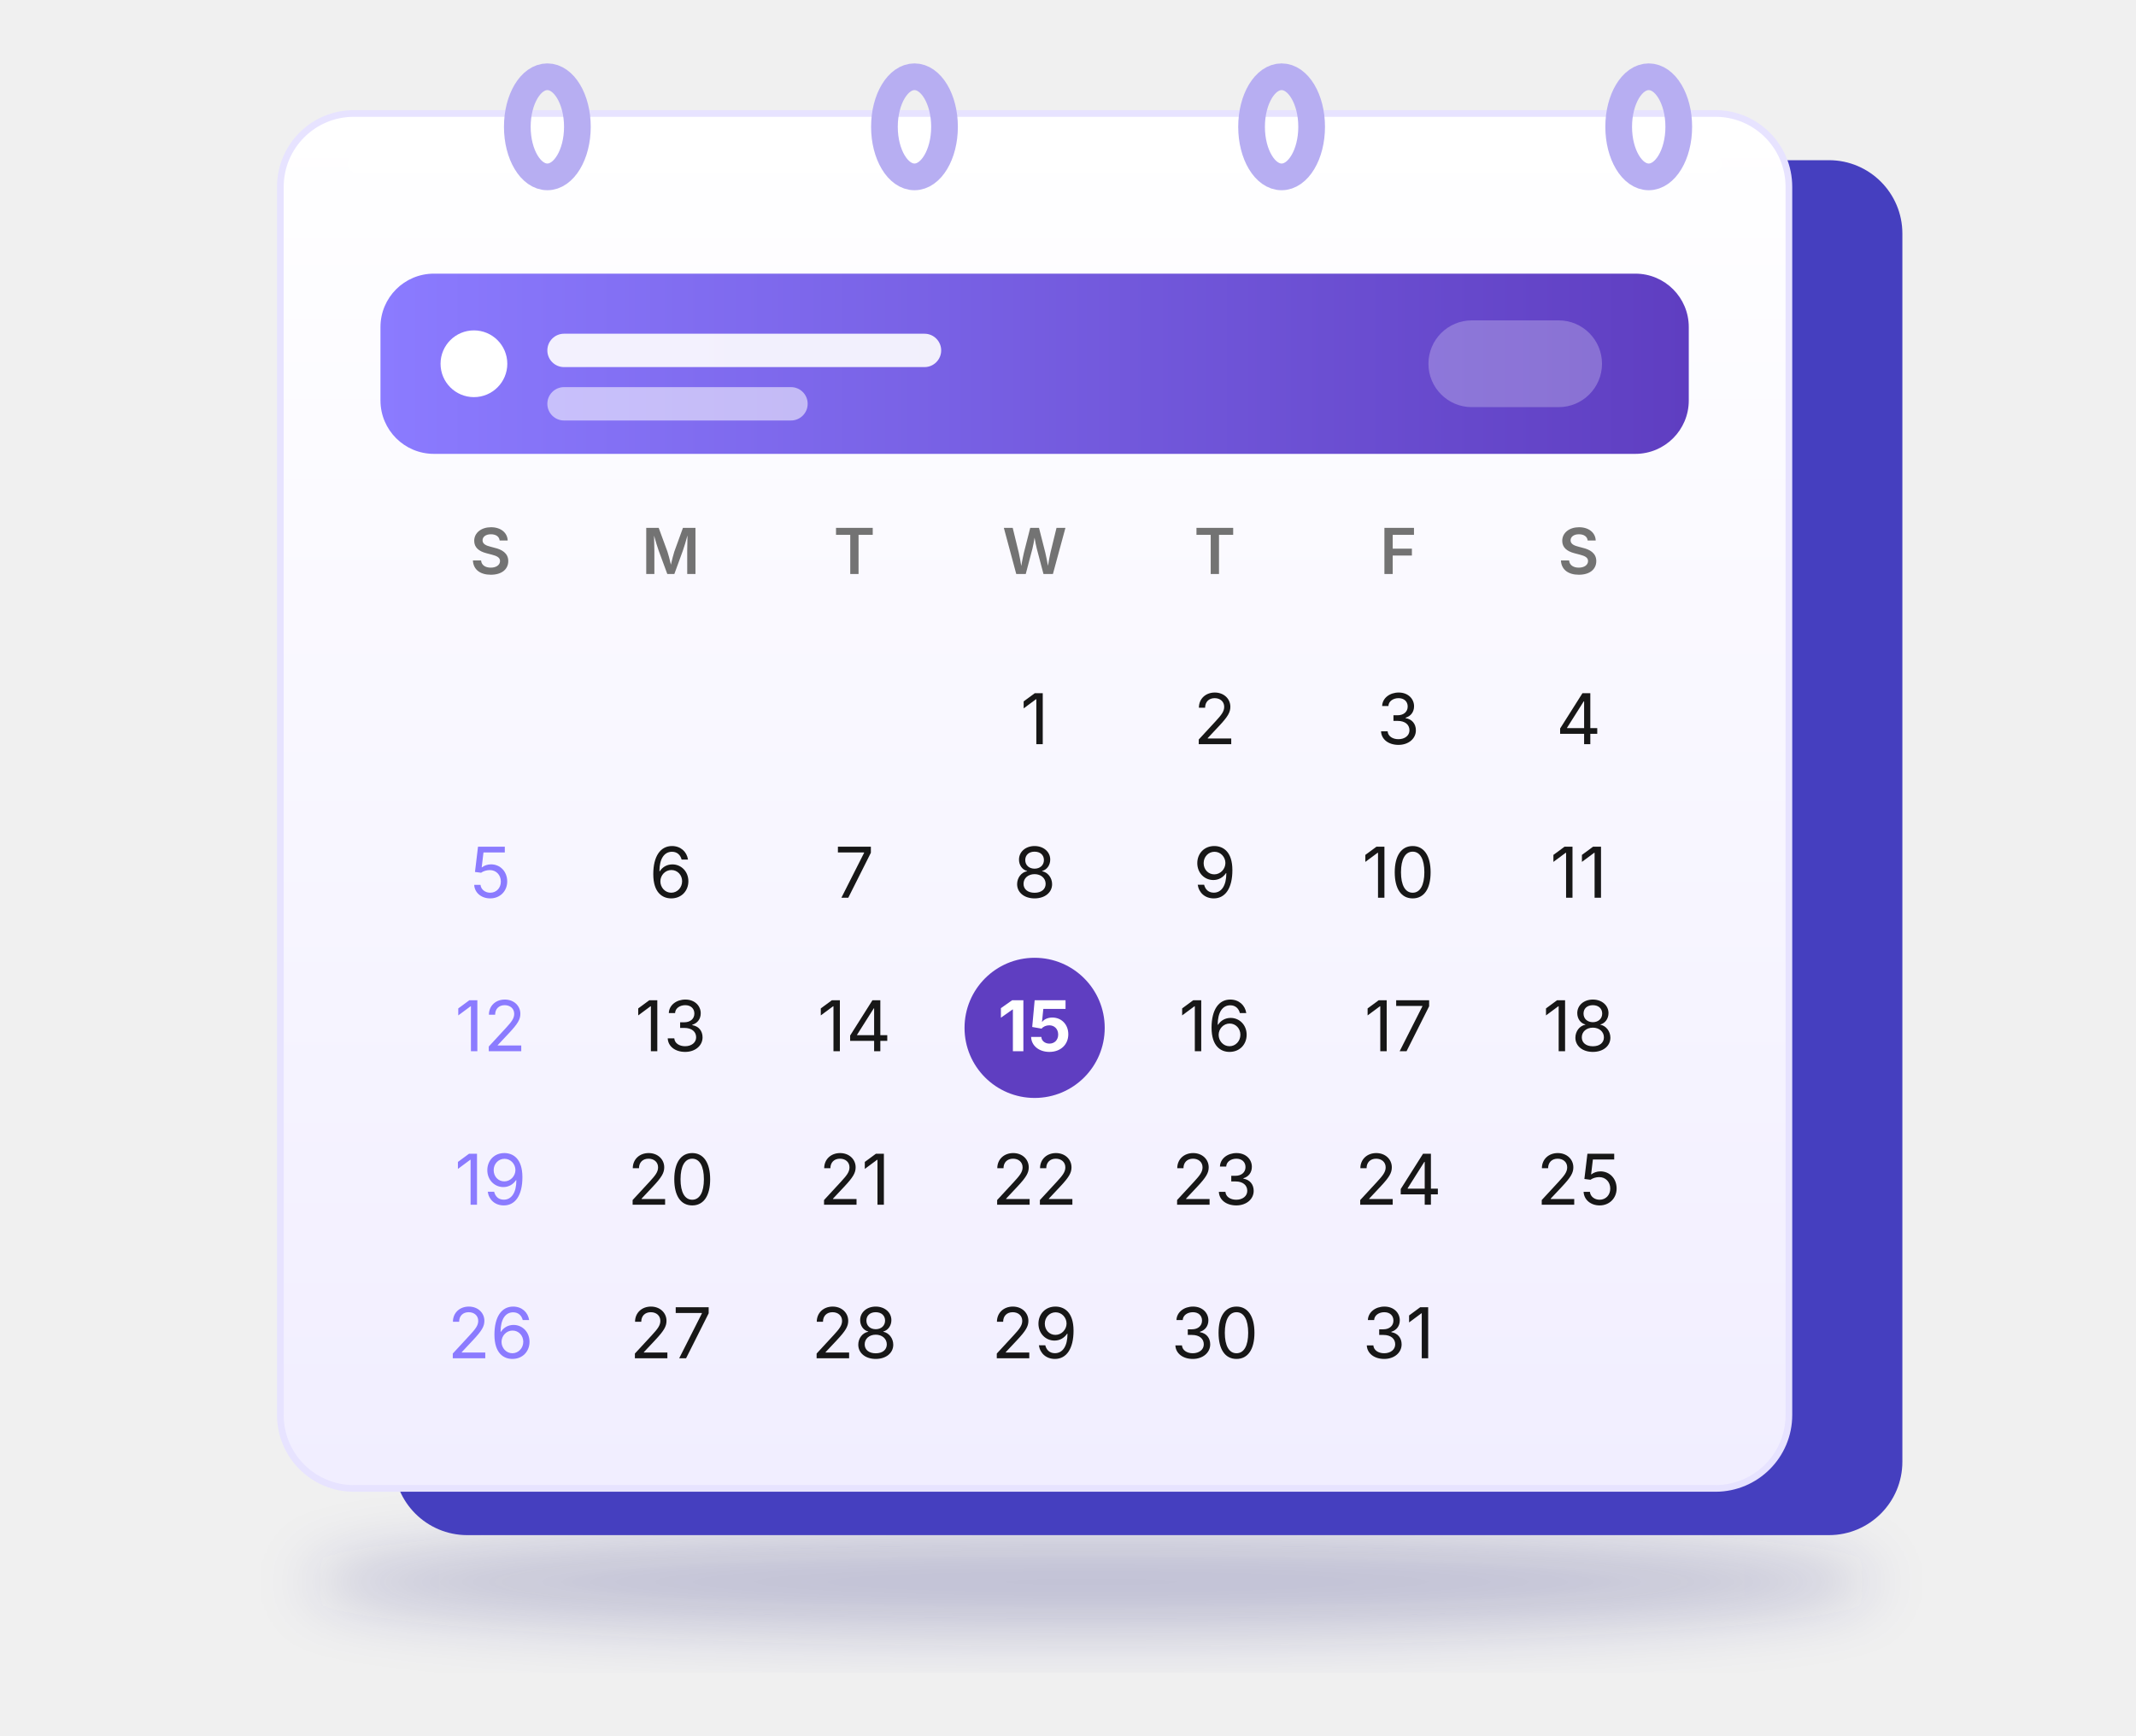
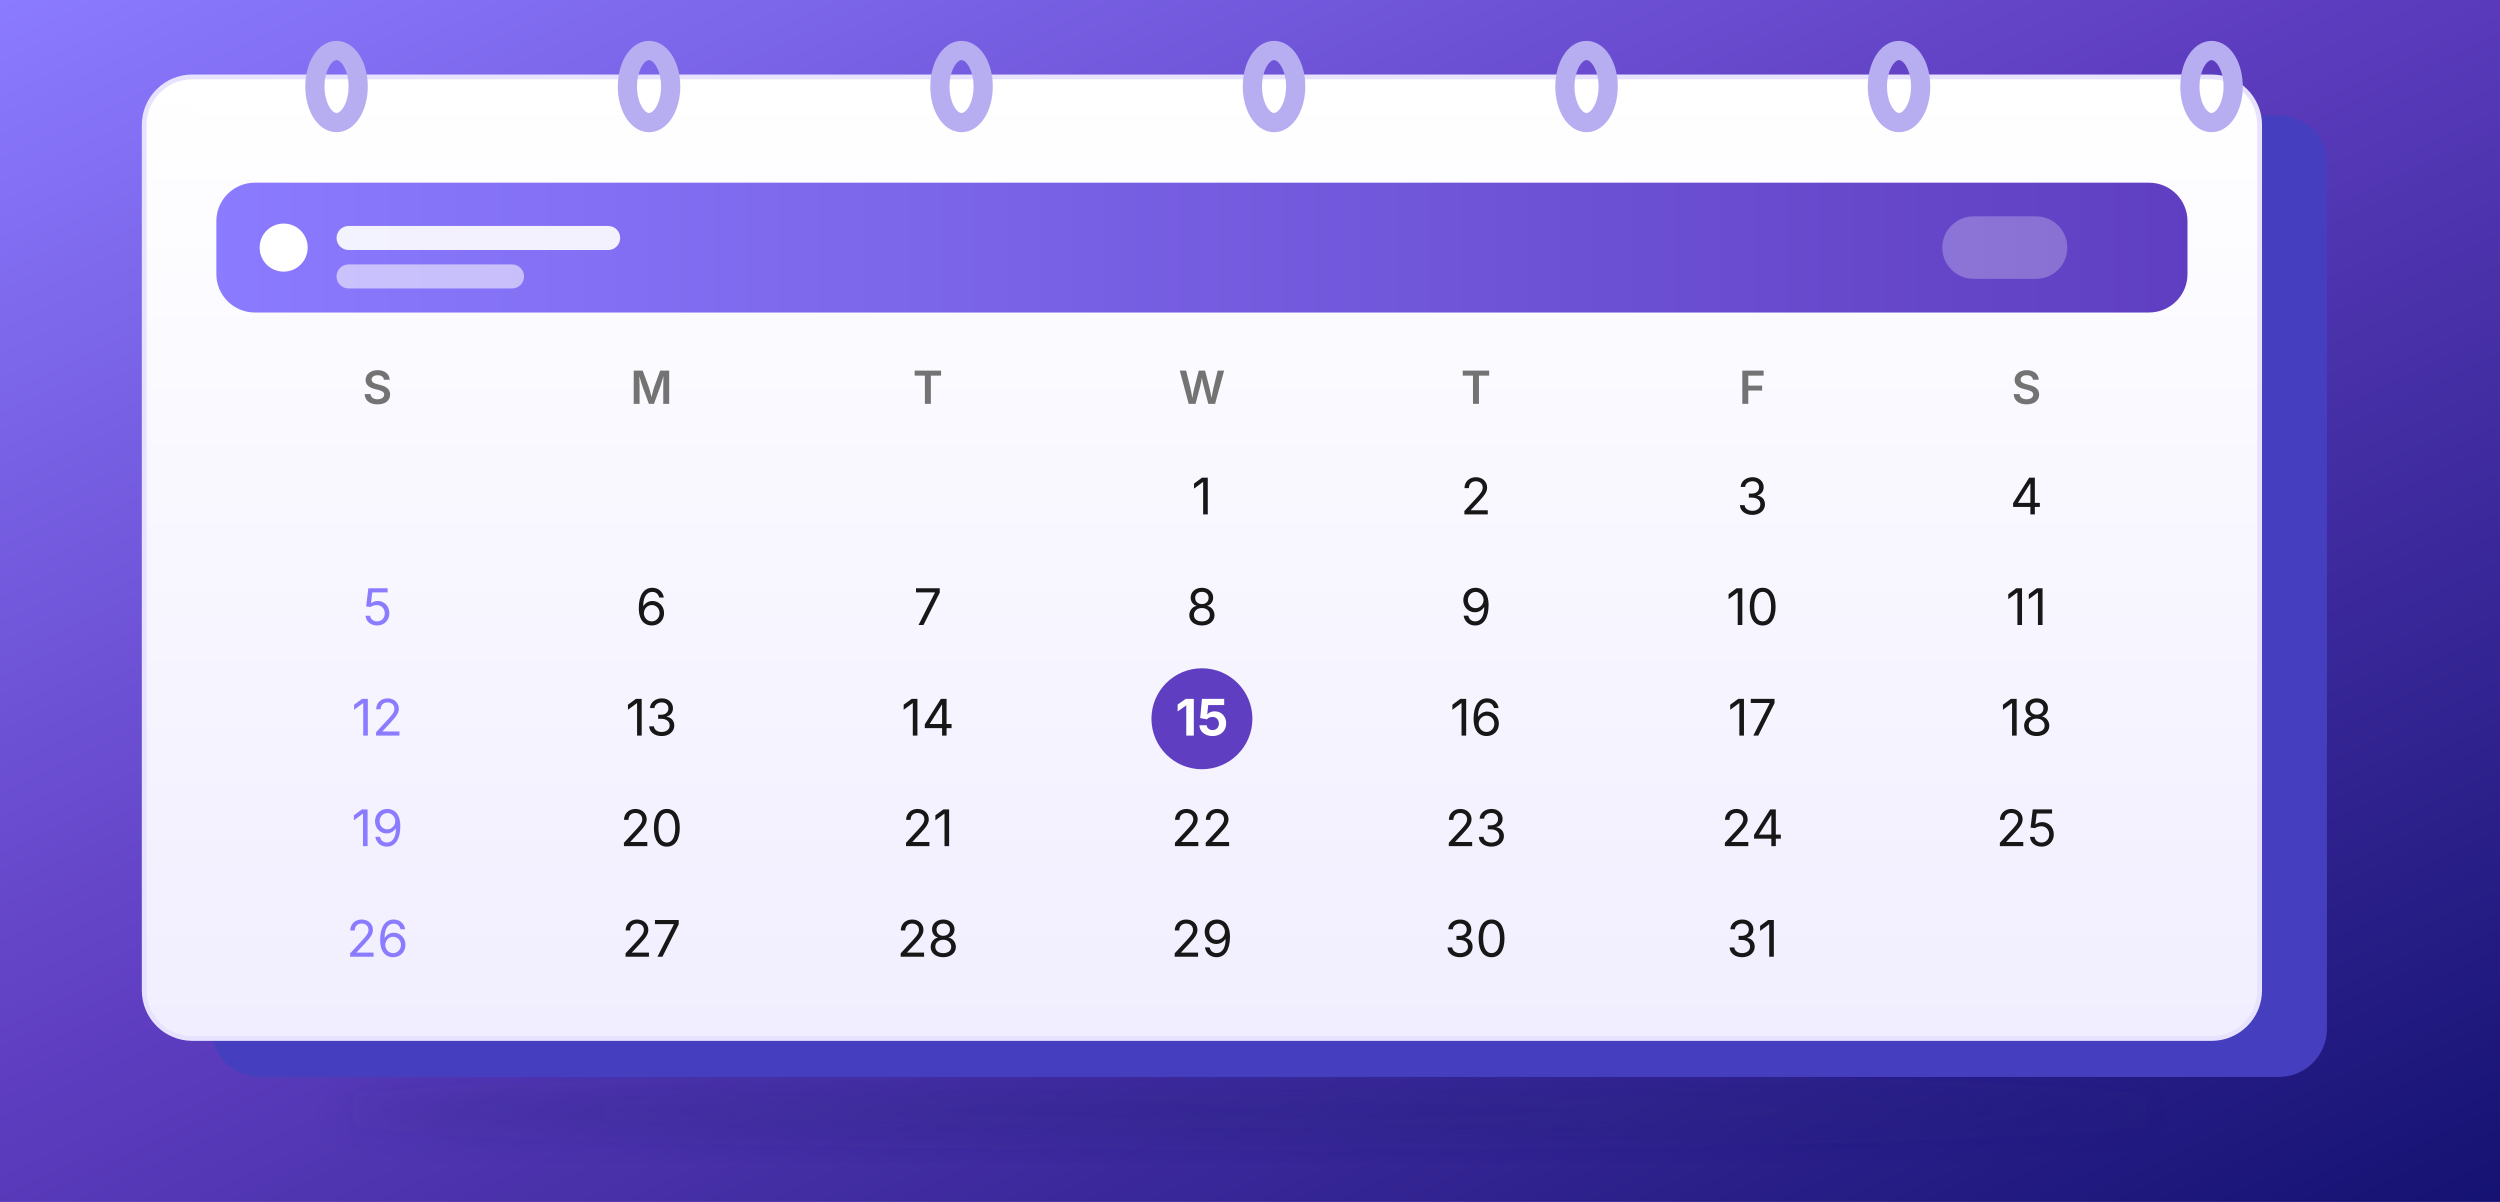
- <svg xmlns="http://www.w3.org/2000/svg" viewBox="0 0 640 520">
+ <svg xmlns="http://www.w3.org/2000/svg" viewBox="0 0 1040 500">
  <defs>
    <linearGradient id="pg" x1="0" y1="0" x2="0" y2="1">
      <stop offset="0" stop-color="#FFFFFF" />
      <stop offset="1" stop-color="#F1EEFF" />
    </linearGradient>
    <linearGradient id="hd" x1="0" y1="0" x2="1" y2="0">
      <stop offset="0" stop-color="#8B7BFF" />
      <stop offset="1" stop-color="#5F3EC1" />
    </linearGradient>
+     <linearGradient id="bg" x1="0" y1="0" x2="1" y2="1">
+       <stop offset="0" stop-color="#8B7BFF" />
+       <stop offset="0.45" stop-color="#5F3EC1" />
+       <stop offset="1" stop-color="#141272" />
+     </linearGradient>
    <filter id="sf" x="-40%" y="-40%" width="180%" height="180%">
      <feGaussianBlur stdDeviation="9" />
    </filter>
  </defs>
-   <ellipse cx="327" cy="474" rx="235" ry="15" fill="#141272" opacity="0.22" filter="url(#sf)" />
-   <rect x="118" y="48" width="452" height="412" rx="22" fill="#453FBF" />
-   <rect x="84" y="34" width="452" height="412" rx="22" fill="url(#pg)" stroke="#E7E3FF" stroke-width="2" />
-   <rect x="104" y="46" width="412" height="6" rx="3" fill="#FFFFFF" opacity="0.5" />
-   <ellipse cx="164" cy="38" rx="9" ry="15" fill="none" stroke="#B7AEF2" stroke-width="8" />
-   <ellipse cx="274" cy="38" rx="9" ry="15" fill="none" stroke="#B7AEF2" stroke-width="8" />
-   <ellipse cx="384" cy="38" rx="9" ry="15" fill="none" stroke="#B7AEF2" stroke-width="8" />
-   <ellipse cx="494" cy="38" rx="9" ry="15" fill="none" stroke="#B7AEF2" stroke-width="8" />
-   <rect x="114" y="82" width="392" height="54" rx="16" fill="url(#hd)" />
-   <circle cx="142" cy="109" r="10" fill="#FFFFFF" />
-   <rect x="164" y="100" width="118" height="10" rx="5" fill="#FFFFFF" opacity="0.9" />
-   <rect x="164" y="116" width="78" height="10" rx="5" fill="#FFFFFF" opacity="0.55" />
-   <rect x="428" y="96" width="52" height="26" rx="13" fill="#FFFFFF" opacity="0.25" />
-   <text x="147" y="172" text-anchor="middle" font-family="Inter, Arial, sans-serif" font-size="19" font-weight="600" fill="#737373">S</text>
-   <text x="201" y="172" text-anchor="middle" font-family="Inter, Arial, sans-serif" font-size="19" font-weight="600" fill="#737373">M</text>
-   <text x="256" y="172" text-anchor="middle" font-family="Inter, Arial, sans-serif" font-size="19" font-weight="600" fill="#737373">T</text>
-   <text x="310" y="172" text-anchor="middle" font-family="Inter, Arial, sans-serif" font-size="19" font-weight="600" fill="#737373">W</text>
-   <text x="364" y="172" text-anchor="middle" font-family="Inter, Arial, sans-serif" font-size="19" font-weight="600" fill="#737373">T</text>
-   <text x="419" y="172" text-anchor="middle" font-family="Inter, Arial, sans-serif" font-size="19" font-weight="600" fill="#737373">F</text>
-   <text x="473" y="172" text-anchor="middle" font-family="Inter, Arial, sans-serif" font-size="19" font-weight="600" fill="#737373">S</text>
-   <text x="310" y="223" text-anchor="middle" font-family="Inter, Arial, sans-serif" font-size="21" fill="#171717">1</text>
-   <text x="364" y="223" text-anchor="middle" font-family="Inter, Arial, sans-serif" font-size="21" fill="#171717">2</text>
-   <text x="419" y="223" text-anchor="middle" font-family="Inter, Arial, sans-serif" font-size="21" fill="#171717">3</text>
-   <text x="473" y="223" text-anchor="middle" font-family="Inter, Arial, sans-serif" font-size="21" fill="#171717">4</text>
-   <text x="147" y="269" text-anchor="middle" font-family="Inter, Arial, sans-serif" font-size="21" fill="#8B7BFF">5</text>
-   <text x="201" y="269" text-anchor="middle" font-family="Inter, Arial, sans-serif" font-size="21" fill="#171717">6</text>
-   <text x="256" y="269" text-anchor="middle" font-family="Inter, Arial, sans-serif" font-size="21" fill="#171717">7</text>
-   <text x="310" y="269" text-anchor="middle" font-family="Inter, Arial, sans-serif" font-size="21" fill="#171717">8</text>
-   <text x="364" y="269" text-anchor="middle" font-family="Inter, Arial, sans-serif" font-size="21" fill="#171717">9</text>
-   <text x="419" y="269" text-anchor="middle" font-family="Inter, Arial, sans-serif" font-size="21" fill="#171717">10</text>
-   <text x="473" y="269" text-anchor="middle" font-family="Inter, Arial, sans-serif" font-size="21" fill="#171717">11</text>
-   <text x="147" y="315" text-anchor="middle" font-family="Inter, Arial, sans-serif" font-size="21" fill="#8B7BFF">12</text>
-   <text x="201" y="315" text-anchor="middle" font-family="Inter, Arial, sans-serif" font-size="21" fill="#171717">13</text>
-   <text x="256" y="315" text-anchor="middle" font-family="Inter, Arial, sans-serif" font-size="21" fill="#171717">14</text>
-   <circle cx="310" cy="308" r="21" fill="#5F3EC1" />
-   <text x="310" y="315" text-anchor="middle" font-family="Inter, Arial, sans-serif" font-size="21" font-weight="700" fill="#FFFFFF">15</text>
-   <text x="364" y="315" text-anchor="middle" font-family="Inter, Arial, sans-serif" font-size="21" fill="#171717">16</text>
-   <text x="419" y="315" text-anchor="middle" font-family="Inter, Arial, sans-serif" font-size="21" fill="#171717">17</text>
-   <text x="473" y="315" text-anchor="middle" font-family="Inter, Arial, sans-serif" font-size="21" fill="#171717">18</text>
-   <text x="147" y="361" text-anchor="middle" font-family="Inter, Arial, sans-serif" font-size="21" fill="#8B7BFF">19</text>
-   <text x="201" y="361" text-anchor="middle" font-family="Inter, Arial, sans-serif" font-size="21" fill="#171717">20</text>
-   <text x="256" y="361" text-anchor="middle" font-family="Inter, Arial, sans-serif" font-size="21" fill="#171717">21</text>
-   <text x="310" y="361" text-anchor="middle" font-family="Inter, Arial, sans-serif" font-size="21" fill="#171717">22</text>
-   <text x="364" y="361" text-anchor="middle" font-family="Inter, Arial, sans-serif" font-size="21" fill="#171717">23</text>
-   <text x="419" y="361" text-anchor="middle" font-family="Inter, Arial, sans-serif" font-size="21" fill="#171717">24</text>
-   <text x="473" y="361" text-anchor="middle" font-family="Inter, Arial, sans-serif" font-size="21" fill="#171717">25</text>
-   <text x="147" y="407" text-anchor="middle" font-family="Inter, Arial, sans-serif" font-size="21" fill="#8B7BFF">26</text>
-   <text x="201" y="407" text-anchor="middle" font-family="Inter, Arial, sans-serif" font-size="21" fill="#171717">27</text>
-   <text x="256" y="407" text-anchor="middle" font-family="Inter, Arial, sans-serif" font-size="21" fill="#171717">28</text>
-   <text x="310" y="407" text-anchor="middle" font-family="Inter, Arial, sans-serif" font-size="21" fill="#171717">29</text>
-   <text x="364" y="407" text-anchor="middle" font-family="Inter, Arial, sans-serif" font-size="21" fill="#171717">30</text>
-   <text x="419" y="407" text-anchor="middle" font-family="Inter, Arial, sans-serif" font-size="21" fill="#171717">31</text>
+   <rect x="0" y="0" width="1040" height="500" fill="url(#bg)" />
+   <ellipse cx="520" cy="462" rx="380" ry="12" fill="#141272" opacity="0.22" filter="url(#sf)" />
+   <rect x="88" y="48" width="880" height="400" rx="20" fill="#453FBF" />
+   <rect x="60" y="32" width="880" height="400" rx="20" fill="url(#pg)" stroke="#E7E3FF" stroke-width="2" />
+   <rect x="80" y="42" width="840" height="6" rx="3" fill="#FFFFFF" opacity="0.5" />
+   <ellipse cx="140" cy="36" rx="9" ry="15" fill="none" stroke="#B7AEF2" stroke-width="8" />
+   <ellipse cx="270" cy="36" rx="9" ry="15" fill="none" stroke="#B7AEF2" stroke-width="8" />
+   <ellipse cx="400" cy="36" rx="9" ry="15" fill="none" stroke="#B7AEF2" stroke-width="8" />
+   <ellipse cx="530" cy="36" rx="9" ry="15" fill="none" stroke="#B7AEF2" stroke-width="8" />
+   <ellipse cx="660" cy="36" rx="9" ry="15" fill="none" stroke="#B7AEF2" stroke-width="8" />
+   <ellipse cx="790" cy="36" rx="9" ry="15" fill="none" stroke="#B7AEF2" stroke-width="8" />
+   <ellipse cx="920" cy="36" rx="9" ry="15" fill="none" stroke="#B7AEF2" stroke-width="8" />
+   <rect x="90" y="76" width="820" height="54" rx="16" fill="url(#hd)" />
+   <circle cx="118" cy="103" r="10" fill="#FFFFFF" />
+   <rect x="140" y="94" width="118" height="10" rx="5" fill="#FFFFFF" opacity="0.9" />
+   <rect x="140" y="110" width="78" height="10" rx="5" fill="#FFFFFF" opacity="0.55" />
+   <rect x="808" y="90" width="52" height="26" rx="13" fill="#FFFFFF" opacity="0.25" />
+   <text x="157" y="168" text-anchor="middle" font-family="Inter, Arial, sans-serif" font-size="19" font-weight="600" fill="#737373">S</text>
+   <text x="271" y="168" text-anchor="middle" font-family="Inter, Arial, sans-serif" font-size="19" font-weight="600" fill="#737373">M</text>
+   <text x="386" y="168" text-anchor="middle" font-family="Inter, Arial, sans-serif" font-size="19" font-weight="600" fill="#737373">T</text>
+   <text x="500" y="168" text-anchor="middle" font-family="Inter, Arial, sans-serif" font-size="19" font-weight="600" fill="#737373">W</text>
+   <text x="614" y="168" text-anchor="middle" font-family="Inter, Arial, sans-serif" font-size="19" font-weight="600" fill="#737373">T</text>
+   <text x="729" y="168" text-anchor="middle" font-family="Inter, Arial, sans-serif" font-size="19" font-weight="600" fill="#737373">F</text>
+   <text x="843" y="168" text-anchor="middle" font-family="Inter, Arial, sans-serif" font-size="19" font-weight="600" fill="#737373">S</text>
+   <text x="500" y="214" text-anchor="middle" font-family="Inter, Arial, sans-serif" font-size="21" fill="#171717">1</text>
+   <text x="614" y="214" text-anchor="middle" font-family="Inter, Arial, sans-serif" font-size="21" fill="#171717">2</text>
+   <text x="729" y="214" text-anchor="middle" font-family="Inter, Arial, sans-serif" font-size="21" fill="#171717">3</text>
+   <text x="843" y="214" text-anchor="middle" font-family="Inter, Arial, sans-serif" font-size="21" fill="#171717">4</text>
+   <text x="157" y="260" text-anchor="middle" font-family="Inter, Arial, sans-serif" font-size="21" fill="#8B7BFF">5</text>
+   <text x="271" y="260" text-anchor="middle" font-family="Inter, Arial, sans-serif" font-size="21" fill="#171717">6</text>
+   <text x="386" y="260" text-anchor="middle" font-family="Inter, Arial, sans-serif" font-size="21" fill="#171717">7</text>
+   <text x="500" y="260" text-anchor="middle" font-family="Inter, Arial, sans-serif" font-size="21" fill="#171717">8</text>
+   <text x="614" y="260" text-anchor="middle" font-family="Inter, Arial, sans-serif" font-size="21" fill="#171717">9</text>
+   <text x="729" y="260" text-anchor="middle" font-family="Inter, Arial, sans-serif" font-size="21" fill="#171717">10</text>
+   <text x="843" y="260" text-anchor="middle" font-family="Inter, Arial, sans-serif" font-size="21" fill="#171717">11</text>
+   <text x="157" y="306" text-anchor="middle" font-family="Inter, Arial, sans-serif" font-size="21" fill="#8B7BFF">12</text>
+   <text x="271" y="306" text-anchor="middle" font-family="Inter, Arial, sans-serif" font-size="21" fill="#171717">13</text>
+   <text x="386" y="306" text-anchor="middle" font-family="Inter, Arial, sans-serif" font-size="21" fill="#171717">14</text>
+   <circle cx="500" cy="299" r="21" fill="#5F3EC1" />
+   <text x="500" y="306" text-anchor="middle" font-family="Inter, Arial, sans-serif" font-size="21" font-weight="700" fill="#FFFFFF">15</text>
+   <text x="614" y="306" text-anchor="middle" font-family="Inter, Arial, sans-serif" font-size="21" fill="#171717">16</text>
+   <text x="729" y="306" text-anchor="middle" font-family="Inter, Arial, sans-serif" font-size="21" fill="#171717">17</text>
+   <text x="843" y="306" text-anchor="middle" font-family="Inter, Arial, sans-serif" font-size="21" fill="#171717">18</text>
+   <text x="157" y="352" text-anchor="middle" font-family="Inter, Arial, sans-serif" font-size="21" fill="#8B7BFF">19</text>
+   <text x="271" y="352" text-anchor="middle" font-family="Inter, Arial, sans-serif" font-size="21" fill="#171717">20</text>
+   <text x="386" y="352" text-anchor="middle" font-family="Inter, Arial, sans-serif" font-size="21" fill="#171717">21</text>
+   <text x="500" y="352" text-anchor="middle" font-family="Inter, Arial, sans-serif" font-size="21" fill="#171717">22</text>
+   <text x="614" y="352" text-anchor="middle" font-family="Inter, Arial, sans-serif" font-size="21" fill="#171717">23</text>
+   <text x="729" y="352" text-anchor="middle" font-family="Inter, Arial, sans-serif" font-size="21" fill="#171717">24</text>
+   <text x="843" y="352" text-anchor="middle" font-family="Inter, Arial, sans-serif" font-size="21" fill="#171717">25</text>
+   <text x="157" y="398" text-anchor="middle" font-family="Inter, Arial, sans-serif" font-size="21" fill="#8B7BFF">26</text>
+   <text x="271" y="398" text-anchor="middle" font-family="Inter, Arial, sans-serif" font-size="21" fill="#171717">27</text>
+   <text x="386" y="398" text-anchor="middle" font-family="Inter, Arial, sans-serif" font-size="21" fill="#171717">28</text>
+   <text x="500" y="398" text-anchor="middle" font-family="Inter, Arial, sans-serif" font-size="21" fill="#171717">29</text>
+   <text x="614" y="398" text-anchor="middle" font-family="Inter, Arial, sans-serif" font-size="21" fill="#171717">30</text>
+   <text x="729" y="398" text-anchor="middle" font-family="Inter, Arial, sans-serif" font-size="21" fill="#171717">31</text>
</svg>
